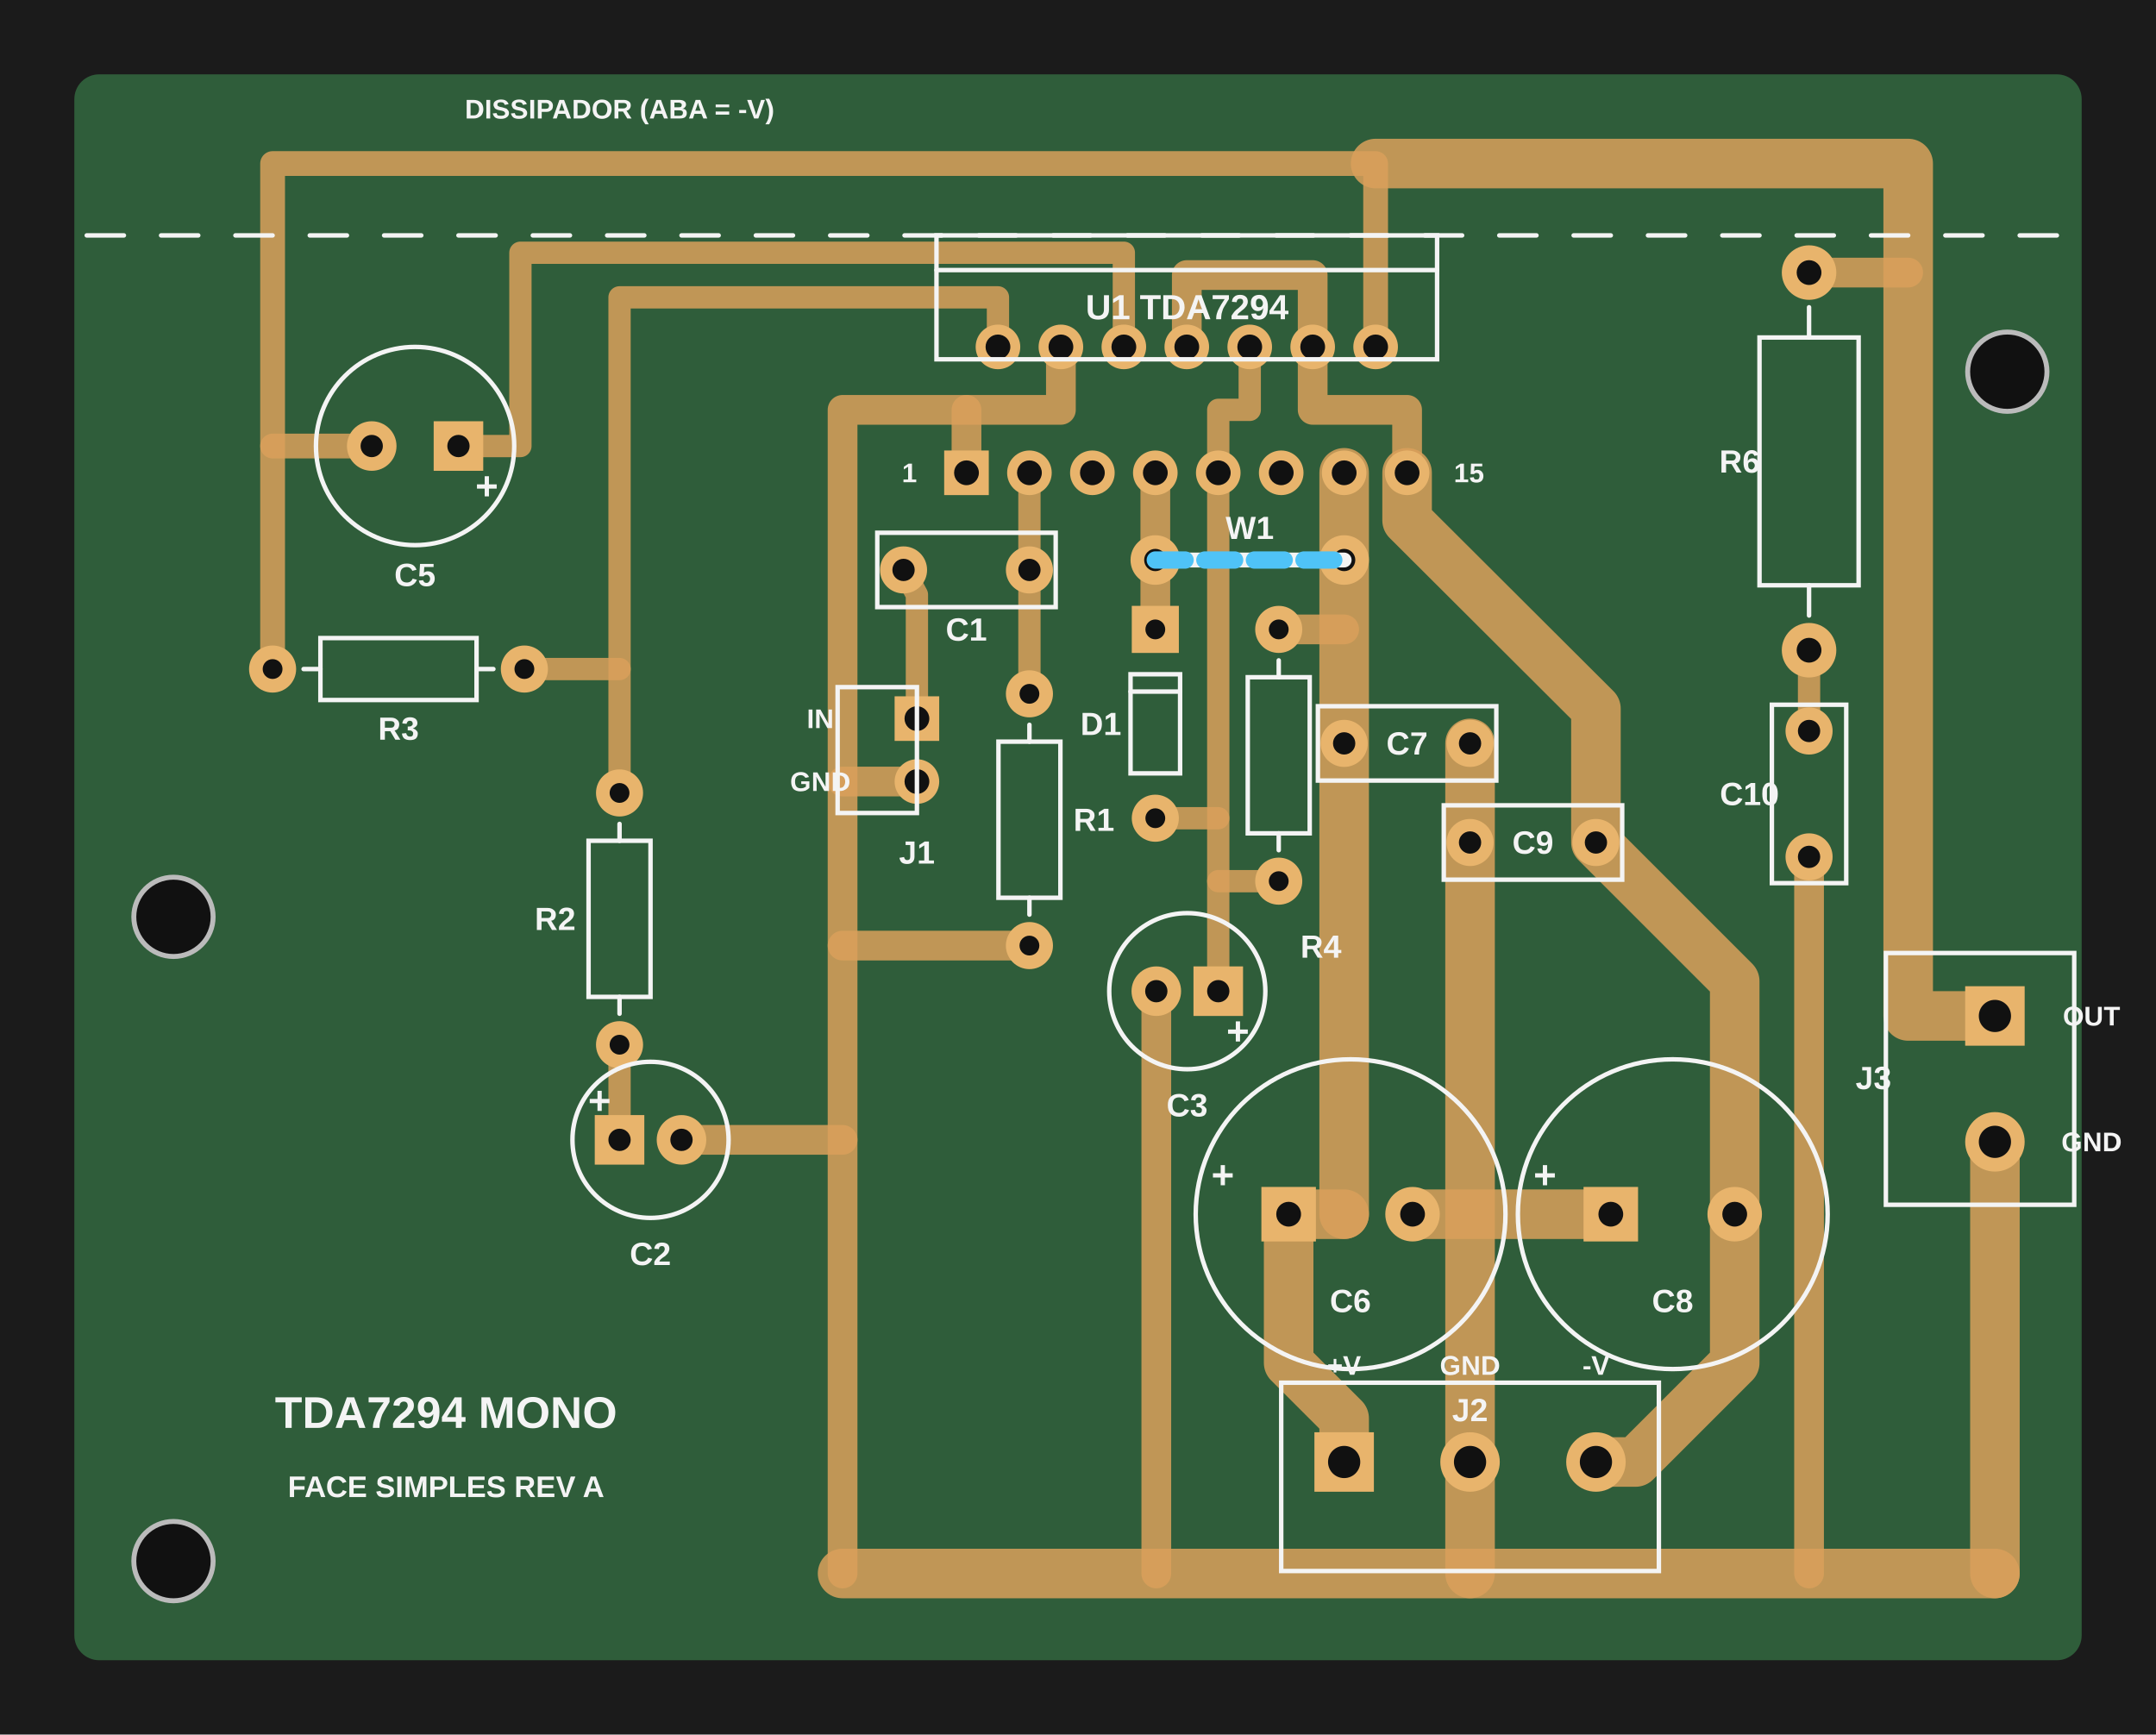
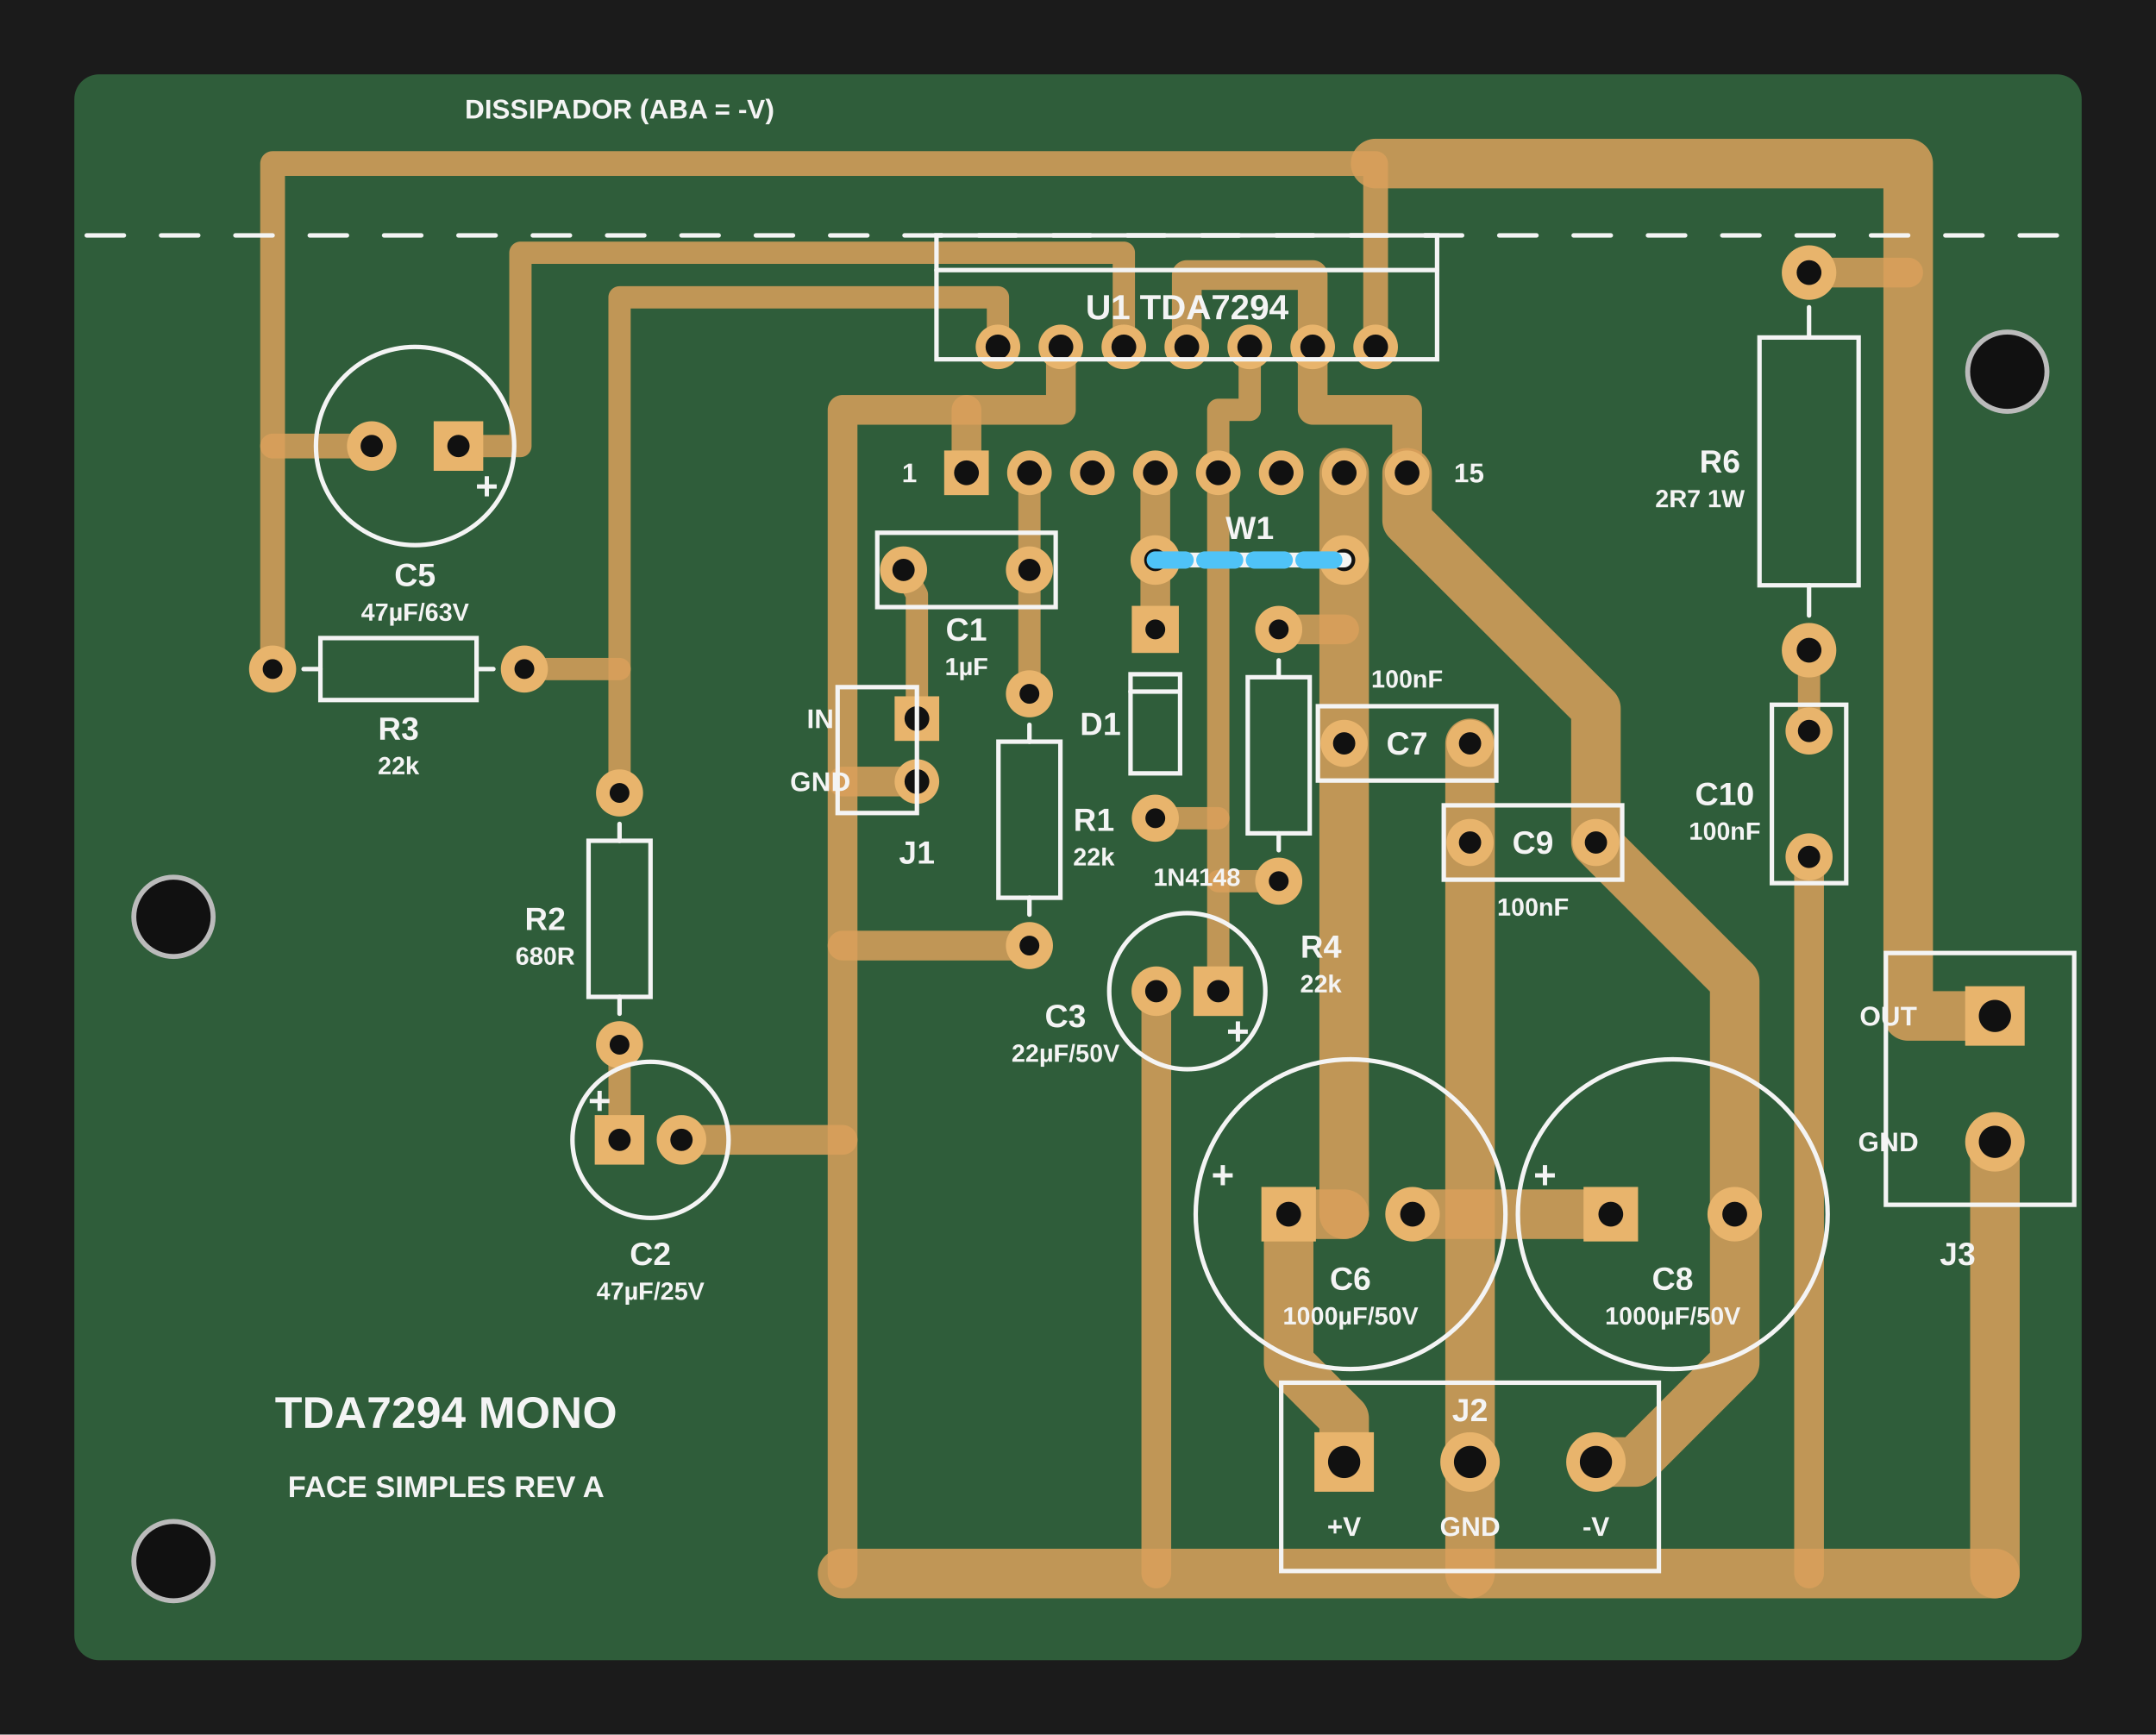
<svg xmlns="http://www.w3.org/2000/svg" width="87.0mm" height="70.0mm" viewBox="-3.0 -3.0 87.0 70.0">
  <rect x="-3.0" y="-3.0" width="87.0" height="70.0" fill="#1b1b1b" />
  <rect x="0" y="0" width="81.0" height="64.0" rx="1" fill="#2f5d3a" />
  <path d="M52.510,11.000 L52.510,3.600 L8.000,3.600 L8.000,24.000" fill="none" stroke="#d9a05b" stroke-opacity="0.85" stroke-width="1.0" stroke-linecap="round" stroke-linejoin="round" />
  <path d="M42.350,11.000 L42.350,7.200 L18.000,7.200 L18.000,15.000 L15.500,15.000" fill="none" stroke="#d9a05b" stroke-opacity="0.85" stroke-width="0.9" stroke-linecap="round" stroke-linejoin="round" />
  <path d="M8.000,15.000 L12.000,15.000" fill="none" stroke="#d9a05b" stroke-opacity="0.85" stroke-width="1.0" stroke-linecap="round" stroke-linejoin="round" />
  <path d="M37.270,11.000 L37.270,9.000 L22.000,9.000 L22.000,29.000" fill="none" stroke="#d9a05b" stroke-opacity="0.85" stroke-width="0.9" stroke-linecap="round" stroke-linejoin="round" />
  <path d="M18.160,24.000 L22.000,24.000" fill="none" stroke="#d9a05b" stroke-opacity="0.85" stroke-width="0.9" stroke-linecap="round" stroke-linejoin="round" />
  <path d="M22.000,39.160 L22.000,43.000" fill="none" stroke="#d9a05b" stroke-opacity="0.85" stroke-width="0.9" stroke-linecap="round" stroke-linejoin="round" />
  <path d="M24.500,43.000 L31.000,43.000" fill="none" stroke="#d9a05b" stroke-opacity="0.85" stroke-width="1.2" stroke-linecap="round" stroke-linejoin="round" />
  <path d="M47.430,11.000 L47.430,13.540 L46.160,13.540 L46.160,16.080" fill="none" stroke="#d9a05b" stroke-opacity="0.85" stroke-width="0.9" stroke-linecap="round" stroke-linejoin="round" />
  <path d="M46.160,16.080 L46.160,37.000" fill="none" stroke="#d9a05b" stroke-opacity="0.85" stroke-width="0.9" stroke-linecap="round" stroke-linejoin="round" />
  <path d="M43.620,16.080 L43.620,19.600 L43.620,22.400" fill="none" stroke="#d9a05b" stroke-opacity="0.85" stroke-width="1.2" stroke-linecap="round" stroke-linejoin="round" />
  <path d="M43.620,30.020 L46.160,30.020" fill="none" stroke="#d9a05b" stroke-opacity="0.85" stroke-width="0.9" stroke-linecap="round" stroke-linejoin="round" />
  <path d="M48.600,32.560 L46.160,32.560" fill="none" stroke="#d9a05b" stroke-opacity="0.85" stroke-width="0.9" stroke-linecap="round" stroke-linejoin="round" />
  <path d="M39.810,11.000 L39.810,13.540 L31.000,13.540 L31.000,60.500" fill="none" stroke="#d9a05b" stroke-opacity="0.85" stroke-width="1.2" stroke-linecap="round" stroke-linejoin="round" />
  <path d="M36.000,16.080 L36.000,13.540" fill="none" stroke="#d9a05b" stroke-opacity="0.85" stroke-width="1.2" stroke-linecap="round" stroke-linejoin="round" />
  <path d="M38.540,16.080 L38.540,20.000 L38.540,25.000" fill="none" stroke="#d9a05b" stroke-opacity="0.85" stroke-width="0.9" stroke-linecap="round" stroke-linejoin="round" />
  <path d="M38.540,35.160 L31.000,35.160" fill="none" stroke="#d9a05b" stroke-opacity="0.85" stroke-width="1.2" stroke-linecap="round" stroke-linejoin="round" />
  <path d="M33.460,20.000 L34.000,21.000 L34.000,26.000" fill="none" stroke="#d9a05b" stroke-opacity="0.85" stroke-width="0.9" stroke-linecap="round" stroke-linejoin="round" />
  <path d="M34.000,28.540 L31.000,28.540" fill="none" stroke="#d9a05b" stroke-opacity="0.85" stroke-width="1.2" stroke-linecap="round" stroke-linejoin="round" />
  <path d="M51.240,16.080 L51.240,46.000" fill="none" stroke="#d9a05b" stroke-opacity="0.85" stroke-width="2.0" stroke-linecap="round" stroke-linejoin="round" />
  <path d="M51.240,22.400 L48.600,22.400" fill="none" stroke="#d9a05b" stroke-opacity="0.85" stroke-width="1.2" stroke-linecap="round" stroke-linejoin="round" />
  <path d="M44.890,11.000 L44.890,8.100 L49.970,8.100 L49.970,13.540 L53.780,13.540 L53.780,16.080" fill="none" stroke="#d9a05b" stroke-opacity="0.85" stroke-width="1.2" stroke-linecap="round" stroke-linejoin="round" />
  <path d="M53.780,16.080 L53.780,18.000 L61.400,25.600 L61.400,31.000 L67.000,36.600 L67.000,46.000" fill="none" stroke="#d9a05b" stroke-opacity="0.85" stroke-width="2.0" stroke-linecap="round" stroke-linejoin="round" />
  <path d="M56.320,27.000 L56.320,60.500" fill="none" stroke="#d9a05b" stroke-opacity="0.85" stroke-width="2.0" stroke-linecap="round" stroke-linejoin="round" />
  <path d="M51.240,46.000 L49.000,46.000" fill="none" stroke="#d9a05b" stroke-opacity="0.85" stroke-width="2.0" stroke-linecap="round" stroke-linejoin="round" />
  <path d="M54.000,46.000 L62.000,46.000" fill="none" stroke="#d9a05b" stroke-opacity="0.85" stroke-width="2.0" stroke-linecap="round" stroke-linejoin="round" />
  <path d="M49.000,46.000 L49.000,52.000 L51.240,54.240 L51.240,56.000" fill="none" stroke="#d9a05b" stroke-opacity="0.85" stroke-width="2.0" stroke-linecap="round" stroke-linejoin="round" />
  <path d="M67.000,46.000 L67.000,52.000 L63.000,56.000 L61.400,56.000" fill="none" stroke="#d9a05b" stroke-opacity="0.85" stroke-width="2.0" stroke-linecap="round" stroke-linejoin="round" />
  <path d="M31.000,60.500 L77.500,60.500" fill="none" stroke="#d9a05b" stroke-opacity="0.85" stroke-width="2.0" stroke-linecap="round" stroke-linejoin="round" />
  <path d="M43.660,37.000 L43.660,60.500" fill="none" stroke="#d9a05b" stroke-opacity="0.85" stroke-width="1.2" stroke-linecap="round" stroke-linejoin="round" />
  <path d="M52.510,3.600 L74.000,3.600 L74.000,38.000 L77.500,38.000" fill="none" stroke="#d9a05b" stroke-opacity="0.85" stroke-width="2.0" stroke-linecap="round" stroke-linejoin="round" />
  <path d="M77.500,43.080 L77.500,60.500" fill="none" stroke="#d9a05b" stroke-opacity="0.85" stroke-width="2.0" stroke-linecap="round" stroke-linejoin="round" />
  <path d="M70.000,8.000 L74.000,8.000" fill="none" stroke="#d9a05b" stroke-opacity="0.85" stroke-width="1.2" stroke-linecap="round" stroke-linejoin="round" />
  <path d="M70.000,23.240 L70.000,26.500" fill="none" stroke="#d9a05b" stroke-opacity="0.85" stroke-width="0.9" stroke-linecap="round" stroke-linejoin="round" />
  <path d="M70.000,31.580 L70.000,60.500" fill="none" stroke="#d9a05b" stroke-opacity="0.85" stroke-width="1.2" stroke-linecap="round" stroke-linejoin="round" />
  <rect x="35.100" y="15.180" width="1.8" height="1.8" fill="#e8b46c" />
  <circle cx="36.000" cy="16.080" r="0.5" fill="#111" />
  <circle cx="37.270" cy="11.000" r="0.9" fill="#e8b46c" />
  <circle cx="37.270" cy="11.000" r="0.5" fill="#111" />
  <circle cx="38.540" cy="16.080" r="0.9" fill="#e8b46c" />
  <circle cx="38.540" cy="16.080" r="0.5" fill="#111" />
  <circle cx="39.810" cy="11.000" r="0.9" fill="#e8b46c" />
  <circle cx="39.810" cy="11.000" r="0.5" fill="#111" />
  <circle cx="41.080" cy="16.080" r="0.9" fill="#e8b46c" />
  <circle cx="41.080" cy="16.080" r="0.5" fill="#111" />
  <circle cx="42.350" cy="11.000" r="0.9" fill="#e8b46c" />
  <circle cx="42.350" cy="11.000" r="0.5" fill="#111" />
  <circle cx="43.620" cy="16.080" r="0.9" fill="#e8b46c" />
  <circle cx="43.620" cy="16.080" r="0.5" fill="#111" />
  <circle cx="44.890" cy="11.000" r="0.9" fill="#e8b46c" />
  <circle cx="44.890" cy="11.000" r="0.5" fill="#111" />
  <circle cx="46.160" cy="16.080" r="0.9" fill="#e8b46c" />
  <circle cx="46.160" cy="16.080" r="0.5" fill="#111" />
  <circle cx="47.430" cy="11.000" r="0.9" fill="#e8b46c" />
  <circle cx="47.430" cy="11.000" r="0.5" fill="#111" />
  <circle cx="48.700" cy="16.080" r="0.9" fill="#e8b46c" />
  <circle cx="48.700" cy="16.080" r="0.5" fill="#111" />
  <circle cx="49.970" cy="11.000" r="0.9" fill="#e8b46c" />
  <circle cx="49.970" cy="11.000" r="0.5" fill="#111" />
  <circle cx="51.240" cy="16.080" r="0.9" fill="#e8b46c" />
  <circle cx="51.240" cy="16.080" r="0.5" fill="#111" />
  <circle cx="52.510" cy="11.000" r="0.9" fill="#e8b46c" />
  <circle cx="52.510" cy="11.000" r="0.5" fill="#111" />
  <circle cx="53.780" cy="16.080" r="0.9" fill="#e8b46c" />
  <circle cx="53.780" cy="16.080" r="0.5" fill="#111" />
  <rect x="14.500" y="14.000" width="2.0" height="2.0" fill="#e8b46c" />
  <circle cx="15.500" cy="15.000" r="0.45" fill="#111" />
  <circle cx="12.000" cy="15.000" r="1.0" fill="#e8b46c" />
  <circle cx="12.000" cy="15.000" r="0.45" fill="#111" />
  <circle cx="8.000" cy="24.000" r="0.95" fill="#e8b46c" />
  <circle cx="8.000" cy="24.000" r="0.4" fill="#111" />
  <circle cx="18.160" cy="24.000" r="0.95" fill="#e8b46c" />
  <circle cx="18.160" cy="24.000" r="0.4" fill="#111" />
  <circle cx="22.000" cy="29.000" r="0.95" fill="#e8b46c" />
  <circle cx="22.000" cy="29.000" r="0.4" fill="#111" />
  <circle cx="22.000" cy="39.160" r="0.95" fill="#e8b46c" />
  <circle cx="22.000" cy="39.160" r="0.4" fill="#111" />
  <rect x="21.000" y="42.000" width="2.0" height="2.0" fill="#e8b46c" />
  <circle cx="22.000" cy="43.000" r="0.45" fill="#111" />
  <circle cx="24.500" cy="43.000" r="1.0" fill="#e8b46c" />
  <circle cx="24.500" cy="43.000" r="0.45" fill="#111" />
  <circle cx="43.620" cy="19.600" r="1.0" fill="#e8b46c" />
  <circle cx="43.620" cy="19.600" r="0.45" fill="#111" />
  <circle cx="51.240" cy="19.600" r="1.0" fill="#e8b46c" />
  <circle cx="51.240" cy="19.600" r="0.45" fill="#111" />
  <circle cx="43.620" cy="30.020" r="0.95" fill="#e8b46c" />
  <circle cx="43.620" cy="30.020" r="0.4" fill="#111" />
  <rect x="42.670" y="21.450" width="1.9" height="1.9" fill="#e8b46c" />
  <circle cx="43.620" cy="22.400" r="0.4" fill="#111" />
  <circle cx="48.600" cy="22.400" r="0.95" fill="#e8b46c" />
  <circle cx="48.600" cy="22.400" r="0.4" fill="#111" />
  <circle cx="48.600" cy="32.560" r="0.95" fill="#e8b46c" />
  <circle cx="48.600" cy="32.560" r="0.4" fill="#111" />
  <rect x="45.160" y="36.000" width="2.0" height="2.0" fill="#e8b46c" />
  <circle cx="46.160" cy="37.000" r="0.45" fill="#111" />
  <circle cx="43.660" cy="37.000" r="1.0" fill="#e8b46c" />
  <circle cx="43.660" cy="37.000" r="0.45" fill="#111" />
  <circle cx="33.460" cy="20.000" r="0.95" fill="#e8b46c" />
  <circle cx="33.460" cy="20.000" r="0.45" fill="#111" />
  <circle cx="38.540" cy="20.000" r="0.95" fill="#e8b46c" />
  <circle cx="38.540" cy="20.000" r="0.45" fill="#111" />
  <circle cx="38.540" cy="25.000" r="0.95" fill="#e8b46c" />
  <circle cx="38.540" cy="25.000" r="0.4" fill="#111" />
  <circle cx="38.540" cy="35.160" r="0.95" fill="#e8b46c" />
  <circle cx="38.540" cy="35.160" r="0.4" fill="#111" />
  <rect x="33.100" y="25.100" width="1.8" height="1.8" fill="#e8b46c" />
  <circle cx="34.000" cy="26.000" r="0.5" fill="#111" />
  <circle cx="34.000" cy="28.540" r="0.9" fill="#e8b46c" />
  <circle cx="34.000" cy="28.540" r="0.5" fill="#111" />
  <circle cx="51.240" cy="27.000" r="0.95" fill="#e8b46c" />
  <circle cx="51.240" cy="27.000" r="0.45" fill="#111" />
  <circle cx="56.320" cy="27.000" r="0.95" fill="#e8b46c" />
  <circle cx="56.320" cy="27.000" r="0.45" fill="#111" />
  <circle cx="56.320" cy="31.000" r="0.95" fill="#e8b46c" />
  <circle cx="56.320" cy="31.000" r="0.45" fill="#111" />
  <circle cx="61.400" cy="31.000" r="0.95" fill="#e8b46c" />
  <circle cx="61.400" cy="31.000" r="0.45" fill="#111" />
  <rect x="47.900" y="44.900" width="2.2" height="2.2" fill="#e8b46c" />
  <circle cx="49.000" cy="46.000" r="0.5" fill="#111" />
  <circle cx="54.000" cy="46.000" r="1.1" fill="#e8b46c" />
  <circle cx="54.000" cy="46.000" r="0.5" fill="#111" />
  <rect x="60.900" y="44.900" width="2.2" height="2.2" fill="#e8b46c" />
  <circle cx="62.000" cy="46.000" r="0.5" fill="#111" />
  <circle cx="67.000" cy="46.000" r="1.1" fill="#e8b46c" />
  <circle cx="67.000" cy="46.000" r="0.5" fill="#111" />
  <rect x="50.040" y="54.800" width="2.4" height="2.4" fill="#e8b46c" />
  <circle cx="51.240" cy="56.000" r="0.65" fill="#111" />
  <circle cx="56.320" cy="56.000" r="1.2" fill="#e8b46c" />
  <circle cx="56.320" cy="56.000" r="0.65" fill="#111" />
  <circle cx="61.400" cy="56.000" r="1.2" fill="#e8b46c" />
  <circle cx="61.400" cy="56.000" r="0.65" fill="#111" />
  <rect x="76.300" y="36.800" width="2.4" height="2.4" fill="#e8b46c" />
  <circle cx="77.500" cy="38.000" r="0.65" fill="#111" />
  <circle cx="77.500" cy="43.080" r="1.2" fill="#e8b46c" />
  <circle cx="77.500" cy="43.080" r="0.65" fill="#111" />
  <circle cx="70.000" cy="8.000" r="1.1" fill="#e8b46c" />
  <circle cx="70.000" cy="8.000" r="0.5" fill="#111" />
  <circle cx="70.000" cy="23.240" r="1.1" fill="#e8b46c" />
  <circle cx="70.000" cy="23.240" r="0.5" fill="#111" />
  <circle cx="70.000" cy="26.500" r="0.95" fill="#e8b46c" />
  <circle cx="70.000" cy="26.500" r="0.45" fill="#111" />
  <circle cx="70.000" cy="31.580" r="0.95" fill="#e8b46c" />
  <circle cx="70.000" cy="31.580" r="0.45" fill="#111" />
  <circle cx="4.0" cy="34.0" r="1.6" fill="#111" stroke="#bbb" stroke-width="0.2" />
  <circle cx="4.0" cy="60.0" r="1.6" fill="#111" stroke="#bbb" stroke-width="0.2" />
  <circle cx="78.0" cy="12.0" r="1.6" fill="#111" stroke="#bbb" stroke-width="0.2" />
  <rect x="34.790" y="6.500" width="20.200" height="5.000" fill="none" stroke="#f4f4f4" stroke-width="0.18" />
  <line x1="34.79" y1="7.9" x2="54.99" y2="7.9" stroke="#f4f4f4" stroke-width="0.18" stroke-linecap="round" />
  <text x="44.900" y="9.400" font-family="Arial, Helvetica, sans-serif" font-size="1.4" font-weight="bold" fill="#f4f4f4" text-anchor="middle" dominant-baseline="central">U1  TDA7294</text>
  <text x="33.700" y="16.080" font-family="Arial, Helvetica, sans-serif" font-size="1.1" font-weight="bold" fill="#f4f4f4" text-anchor="middle" dominant-baseline="central">1</text>
  <text x="56.280" y="16.080" font-family="Arial, Helvetica, sans-serif" font-size="1.1" font-weight="bold" fill="#f4f4f4" text-anchor="middle" dominant-baseline="central">15</text>
  <circle cx="13.75" cy="15.0" r="4.0" fill="none" stroke="#f4f4f4" stroke-width="0.18" />
  <text x="16.650" y="16.600" font-family="Arial, Helvetica, sans-serif" font-size="1.6" font-weight="bold" fill="#f4f4f4" text-anchor="middle" dominant-baseline="central">+</text>
  <text x="13.750" y="20.200" font-family="Arial, Helvetica, sans-serif" font-size="1.3" font-weight="bold" fill="#f4f4f4" text-anchor="middle" dominant-baseline="central">C5</text>
+   <text x="13.750" y="21.700" font-family="Arial, Helvetica, sans-serif" font-size="1.0" font-weight="bold" fill="#f4f4f4" text-anchor="middle" dominant-baseline="central">47µF/63V</text>
  <rect x="9.930" y="22.750" width="6.300" height="2.500" fill="none" stroke="#f4f4f4" stroke-width="0.18" />
  <line x1="9.25" y1="24.0" x2="9.93" y2="24.0" stroke="#f4f4f4" stroke-width="0.18" stroke-linecap="round" />
  <line x1="16.23" y1="24.0" x2="16.91" y2="24.0" stroke="#f4f4f4" stroke-width="0.18" stroke-linecap="round" />
  <text x="13.080" y="26.400" font-family="Arial, Helvetica, sans-serif" font-size="1.3" font-weight="bold" fill="#f4f4f4" text-anchor="middle" dominant-baseline="central">R3</text>
+   <text x="13.080" y="27.900" font-family="Arial, Helvetica, sans-serif" font-size="1.0" font-weight="bold" fill="#f4f4f4" text-anchor="middle" dominant-baseline="central">22k</text>
  <rect x="20.750" y="30.930" width="2.500" height="6.300" fill="none" stroke="#f4f4f4" stroke-width="0.18" />
  <line x1="22.0" y1="30.25" x2="22.0" y2="30.93" stroke="#f4f4f4" stroke-width="0.18" stroke-linecap="round" />
  <line x1="22.0" y1="37.23" x2="22.0" y2="37.91" stroke="#f4f4f4" stroke-width="0.18" stroke-linecap="round" />
-   <text x="19.400" y="34.080" font-family="Arial, Helvetica, sans-serif" font-size="1.3" font-weight="bold" fill="#f4f4f4" text-anchor="middle" dominant-baseline="central">R2</text>
+   <text x="19.000" y="34.080" font-family="Arial, Helvetica, sans-serif" font-size="1.3" font-weight="bold" fill="#f4f4f4" text-anchor="middle" dominant-baseline="central">R2</text>
+   <text x="19.000" y="35.580" font-family="Arial, Helvetica, sans-serif" font-size="1.0" font-weight="bold" fill="#f4f4f4" text-anchor="middle" dominant-baseline="central">680R</text>
  <circle cx="23.25" cy="43.0" r="3.15" fill="none" stroke="#f4f4f4" stroke-width="0.18" />
  <text x="21.200" y="41.400" font-family="Arial, Helvetica, sans-serif" font-size="1.6" font-weight="bold" fill="#f4f4f4" text-anchor="middle" dominant-baseline="central">+</text>
  <text x="23.250" y="47.600" font-family="Arial, Helvetica, sans-serif" font-size="1.3" font-weight="bold" fill="#f4f4f4" text-anchor="middle" dominant-baseline="central">C2</text>
+   <text x="23.250" y="49.100" font-family="Arial, Helvetica, sans-serif" font-size="1.0" font-weight="bold" fill="#f4f4f4" text-anchor="middle" dominant-baseline="central">47µF/25V</text>
  <line x1="43.62" y1="19.6" x2="51.24" y2="19.6" stroke="#f4f4f4" stroke-width="0.6" stroke-linecap="round" />
  <text x="47.430" y="18.300" font-family="Arial, Helvetica, sans-serif" font-size="1.3" font-weight="bold" fill="#f4f4f4" text-anchor="middle" dominant-baseline="central">W1</text>
  <rect x="42.620" y="24.210" width="2.000" height="4.000" fill="none" stroke="#f4f4f4" stroke-width="0.18" />
  <line x1="42.62" y1="24.91" x2="44.62" y2="24.91" stroke="#f4f4f4" stroke-width="0.18" stroke-linecap="round" />
-   <text x="41.420" y="26.210" font-family="Arial, Helvetica, sans-serif" font-size="1.3" font-weight="bold" fill="#f4f4f4" text-anchor="middle" dominant-baseline="central">D1</text>
+   <text x="41.400" y="26.210" font-family="Arial, Helvetica, sans-serif" font-size="1.3" font-weight="bold" fill="#f4f4f4" text-anchor="middle" dominant-baseline="central">D1</text>
+   <text x="45.300" y="32.400" font-family="Arial, Helvetica, sans-serif" font-size="1.0" font-weight="bold" fill="#f4f4f4" text-anchor="middle" dominant-baseline="central">1N4148</text>
  <rect x="47.350" y="24.330" width="2.500" height="6.300" fill="none" stroke="#f4f4f4" stroke-width="0.18" />
  <line x1="48.6" y1="23.65" x2="48.6" y2="24.33" stroke="#f4f4f4" stroke-width="0.18" stroke-linecap="round" />
  <line x1="48.6" y1="30.63" x2="48.6" y2="31.31" stroke="#f4f4f4" stroke-width="0.18" stroke-linecap="round" />
  <text x="50.300" y="35.200" font-family="Arial, Helvetica, sans-serif" font-size="1.3" font-weight="bold" fill="#f4f4f4" text-anchor="middle" dominant-baseline="central">R4</text>
+   <text x="50.300" y="36.700" font-family="Arial, Helvetica, sans-serif" font-size="1.0" font-weight="bold" fill="#f4f4f4" text-anchor="middle" dominant-baseline="central">22k</text>
  <circle cx="44.91" cy="37.0" r="3.15" fill="none" stroke="#f4f4f4" stroke-width="0.18" />
  <text x="46.960" y="38.600" font-family="Arial, Helvetica, sans-serif" font-size="1.6" font-weight="bold" fill="#f4f4f4" text-anchor="middle" dominant-baseline="central">+</text>
-   <text x="44.910" y="41.600" font-family="Arial, Helvetica, sans-serif" font-size="1.3" font-weight="bold" fill="#f4f4f4" text-anchor="middle" dominant-baseline="central">C3</text>
+   <text x="40.000" y="38.000" font-family="Arial, Helvetica, sans-serif" font-size="1.3" font-weight="bold" fill="#f4f4f4" text-anchor="middle" dominant-baseline="central">C3</text>
+   <text x="40.000" y="39.500" font-family="Arial, Helvetica, sans-serif" font-size="1.0" font-weight="bold" fill="#f4f4f4" text-anchor="middle" dominant-baseline="central">22µF/50V</text>
  <rect x="32.400" y="18.500" width="7.200" height="3.000" fill="none" stroke="#f4f4f4" stroke-width="0.18" />
  <text x="36.000" y="22.400" font-family="Arial, Helvetica, sans-serif" font-size="1.3" font-weight="bold" fill="#f4f4f4" text-anchor="middle" dominant-baseline="central">C1</text>
+   <text x="36.000" y="23.900" font-family="Arial, Helvetica, sans-serif" font-size="1.0" font-weight="bold" fill="#f4f4f4" text-anchor="middle" dominant-baseline="central">1µF</text>
  <rect x="37.290" y="26.930" width="2.500" height="6.300" fill="none" stroke="#f4f4f4" stroke-width="0.18" />
  <line x1="38.54" y1="26.25" x2="38.54" y2="26.93" stroke="#f4f4f4" stroke-width="0.18" stroke-linecap="round" />
  <line x1="38.54" y1="33.23" x2="38.54" y2="33.91" stroke="#f4f4f4" stroke-width="0.18" stroke-linecap="round" />
  <text x="41.140" y="30.080" font-family="Arial, Helvetica, sans-serif" font-size="1.3" font-weight="bold" fill="#f4f4f4" text-anchor="middle" dominant-baseline="central">R1</text>
+   <text x="41.140" y="31.580" font-family="Arial, Helvetica, sans-serif" font-size="1.0" font-weight="bold" fill="#f4f4f4" text-anchor="middle" dominant-baseline="central">22k</text>
  <rect x="30.800" y="24.730" width="3.200" height="5.080" fill="none" stroke="#f4f4f4" stroke-width="0.18" />
  <text x="30.100" y="26.000" font-family="Arial, Helvetica, sans-serif" font-size="1.1" font-weight="bold" fill="#f4f4f4" text-anchor="middle" dominant-baseline="central">IN</text>
  <text x="30.100" y="28.540" font-family="Arial, Helvetica, sans-serif" font-size="1.1" font-weight="bold" fill="#f4f4f4" text-anchor="middle" dominant-baseline="central">GND</text>
  <text x="34.000" y="31.400" font-family="Arial, Helvetica, sans-serif" font-size="1.3" font-weight="bold" fill="#f4f4f4" text-anchor="middle" dominant-baseline="central">J1</text>
  <rect x="50.180" y="25.500" width="7.200" height="3.000" fill="none" stroke="#f4f4f4" stroke-width="0.18" />
  <text x="53.780" y="27.000" font-family="Arial, Helvetica, sans-serif" font-size="1.3" font-weight="bold" fill="#f4f4f4" text-anchor="middle" dominant-baseline="central">C7</text>
+   <text x="53.780" y="24.400" font-family="Arial, Helvetica, sans-serif" font-size="1.0" font-weight="bold" fill="#f4f4f4" text-anchor="middle" dominant-baseline="central">100nF</text>
  <rect x="55.260" y="29.500" width="7.200" height="3.000" fill="none" stroke="#f4f4f4" stroke-width="0.18" />
  <text x="58.860" y="31.000" font-family="Arial, Helvetica, sans-serif" font-size="1.3" font-weight="bold" fill="#f4f4f4" text-anchor="middle" dominant-baseline="central">C9</text>
+   <text x="58.860" y="33.600" font-family="Arial, Helvetica, sans-serif" font-size="1.0" font-weight="bold" fill="#f4f4f4" text-anchor="middle" dominant-baseline="central">100nF</text>
  <circle cx="51.5" cy="46.0" r="6.25" fill="none" stroke="#f4f4f4" stroke-width="0.18" />
  <text x="46.350" y="44.400" font-family="Arial, Helvetica, sans-serif" font-size="1.6" font-weight="bold" fill="#f4f4f4" text-anchor="middle" dominant-baseline="central">+</text>
-   <text x="51.500" y="49.500" font-family="Arial, Helvetica, sans-serif" font-size="1.3" font-weight="bold" fill="#f4f4f4" text-anchor="middle" dominant-baseline="central">C6</text>
+   <text x="51.500" y="48.600" font-family="Arial, Helvetica, sans-serif" font-size="1.3" font-weight="bold" fill="#f4f4f4" text-anchor="middle" dominant-baseline="central">C6</text>
+   <text x="51.500" y="50.100" font-family="Arial, Helvetica, sans-serif" font-size="1.0" font-weight="bold" fill="#f4f4f4" text-anchor="middle" dominant-baseline="central">1000µF/50V</text>
  <circle cx="64.5" cy="46.0" r="6.25" fill="none" stroke="#f4f4f4" stroke-width="0.18" />
  <text x="59.350" y="44.400" font-family="Arial, Helvetica, sans-serif" font-size="1.6" font-weight="bold" fill="#f4f4f4" text-anchor="middle" dominant-baseline="central">+</text>
-   <text x="64.500" y="49.500" font-family="Arial, Helvetica, sans-serif" font-size="1.3" font-weight="bold" fill="#f4f4f4" text-anchor="middle" dominant-baseline="central">C8</text>
+   <text x="64.500" y="48.600" font-family="Arial, Helvetica, sans-serif" font-size="1.3" font-weight="bold" fill="#f4f4f4" text-anchor="middle" dominant-baseline="central">C8</text>
+   <text x="64.500" y="50.100" font-family="Arial, Helvetica, sans-serif" font-size="1.0" font-weight="bold" fill="#f4f4f4" text-anchor="middle" dominant-baseline="central">1000µF/50V</text>
  <rect x="48.700" y="52.800" width="15.240" height="7.600" fill="none" stroke="#f4f4f4" stroke-width="0.18" />
-   <text x="51.240" y="52.100" font-family="Arial, Helvetica, sans-serif" font-size="1.1" font-weight="bold" fill="#f4f4f4" text-anchor="middle" dominant-baseline="central">+V</text>
-   <text x="56.320" y="52.100" font-family="Arial, Helvetica, sans-serif" font-size="1.1" font-weight="bold" fill="#f4f4f4" text-anchor="middle" dominant-baseline="central">GND</text>
-   <text x="61.400" y="52.100" font-family="Arial, Helvetica, sans-serif" font-size="1.1" font-weight="bold" fill="#f4f4f4" text-anchor="middle" dominant-baseline="central">-V</text>
+   <text x="51.240" y="58.600" font-family="Arial, Helvetica, sans-serif" font-size="1.1" font-weight="bold" fill="#f4f4f4" text-anchor="middle" dominant-baseline="central">+V</text>
+   <text x="56.320" y="58.600" font-family="Arial, Helvetica, sans-serif" font-size="1.1" font-weight="bold" fill="#f4f4f4" text-anchor="middle" dominant-baseline="central">GND</text>
+   <text x="61.400" y="58.600" font-family="Arial, Helvetica, sans-serif" font-size="1.1" font-weight="bold" fill="#f4f4f4" text-anchor="middle" dominant-baseline="central">-V</text>
  <text x="56.320" y="53.900" font-family="Arial, Helvetica, sans-serif" font-size="1.3" font-weight="bold" fill="#f4f4f4" text-anchor="middle" dominant-baseline="central">J2</text>
  <rect x="73.100" y="35.460" width="7.600" height="10.160" fill="none" stroke="#f4f4f4" stroke-width="0.18" />
-   <text x="81.400" y="38.000" font-family="Arial, Helvetica, sans-serif" font-size="1.1" font-weight="bold" fill="#f4f4f4" text-anchor="middle" dominant-baseline="central">OUT</text>
-   <text x="81.400" y="43.080" font-family="Arial, Helvetica, sans-serif" font-size="1.1" font-weight="bold" fill="#f4f4f4" text-anchor="middle" dominant-baseline="central">GND</text>
-   <text x="72.600" y="40.500" font-family="Arial, Helvetica, sans-serif" font-size="1.3" font-weight="bold" fill="#f4f4f4" text-anchor="middle" dominant-baseline="central">J3</text>
+   <text x="73.200" y="38.000" font-family="Arial, Helvetica, sans-serif" font-size="1.1" font-weight="bold" fill="#f4f4f4" text-anchor="middle" dominant-baseline="central">OUT</text>
+   <text x="73.200" y="43.080" font-family="Arial, Helvetica, sans-serif" font-size="1.1" font-weight="bold" fill="#f4f4f4" text-anchor="middle" dominant-baseline="central">GND</text>
+   <text x="76.000" y="47.600" font-family="Arial, Helvetica, sans-serif" font-size="1.3" font-weight="bold" fill="#f4f4f4" text-anchor="middle" dominant-baseline="central">J3</text>
  <rect x="68.000" y="10.620" width="4.000" height="10.000" fill="none" stroke="#f4f4f4" stroke-width="0.18" />
  <line x1="70.0" y1="9.4" x2="70.0" y2="10.62" stroke="#f4f4f4" stroke-width="0.18" stroke-linecap="round" />
  <line x1="70.0" y1="20.62" x2="70.0" y2="21.84" stroke="#f4f4f4" stroke-width="0.18" stroke-linecap="round" />
-   <text x="67.200" y="15.620" font-family="Arial, Helvetica, sans-serif" font-size="1.3" font-weight="bold" fill="#f4f4f4" text-anchor="middle" dominant-baseline="central">R6</text>
+   <text x="66.400" y="15.620" font-family="Arial, Helvetica, sans-serif" font-size="1.3" font-weight="bold" fill="#f4f4f4" text-anchor="middle" dominant-baseline="central">R6</text>
+   <text x="65.600" y="17.120" font-family="Arial, Helvetica, sans-serif" font-size="1.0" font-weight="bold" fill="#f4f4f4" text-anchor="middle" dominant-baseline="central">2R7 1W</text>
  <rect x="68.500" y="25.440" width="3.000" height="7.200" fill="none" stroke="#f4f4f4" stroke-width="0.18" />
-   <text x="67.600" y="29.040" font-family="Arial, Helvetica, sans-serif" font-size="1.3" font-weight="bold" fill="#f4f4f4" text-anchor="middle" dominant-baseline="central">C10</text>
+   <text x="66.600" y="29.040" font-family="Arial, Helvetica, sans-serif" font-size="1.3" font-weight="bold" fill="#f4f4f4" text-anchor="middle" dominant-baseline="central">C10</text>
+   <text x="66.600" y="30.540" font-family="Arial, Helvetica, sans-serif" font-size="1.0" font-weight="bold" fill="#f4f4f4" text-anchor="middle" dominant-baseline="central">100nF</text>
  <line x1="0.5" y1="6.5" x2="2.0" y2="6.5" stroke="#f4f4f4" stroke-width="0.18" stroke-linecap="round" />
  <line x1="3.5" y1="6.5" x2="5.0" y2="6.5" stroke="#f4f4f4" stroke-width="0.18" stroke-linecap="round" />
  <line x1="6.5" y1="6.5" x2="8.0" y2="6.5" stroke="#f4f4f4" stroke-width="0.18" stroke-linecap="round" />
  <line x1="9.5" y1="6.5" x2="11.0" y2="6.5" stroke="#f4f4f4" stroke-width="0.18" stroke-linecap="round" />
  <line x1="12.5" y1="6.5" x2="14.0" y2="6.5" stroke="#f4f4f4" stroke-width="0.18" stroke-linecap="round" />
  <line x1="15.5" y1="6.5" x2="17.0" y2="6.5" stroke="#f4f4f4" stroke-width="0.18" stroke-linecap="round" />
  <line x1="18.5" y1="6.5" x2="20.0" y2="6.5" stroke="#f4f4f4" stroke-width="0.18" stroke-linecap="round" />
  <line x1="21.5" y1="6.5" x2="23.0" y2="6.5" stroke="#f4f4f4" stroke-width="0.18" stroke-linecap="round" />
  <line x1="24.5" y1="6.5" x2="26.0" y2="6.5" stroke="#f4f4f4" stroke-width="0.18" stroke-linecap="round" />
  <line x1="27.5" y1="6.5" x2="29.0" y2="6.5" stroke="#f4f4f4" stroke-width="0.18" stroke-linecap="round" />
  <line x1="30.5" y1="6.5" x2="32.0" y2="6.5" stroke="#f4f4f4" stroke-width="0.18" stroke-linecap="round" />
  <line x1="33.5" y1="6.5" x2="35.0" y2="6.5" stroke="#f4f4f4" stroke-width="0.18" stroke-linecap="round" />
  <line x1="36.5" y1="6.5" x2="38.0" y2="6.5" stroke="#f4f4f4" stroke-width="0.18" stroke-linecap="round" />
  <line x1="39.5" y1="6.5" x2="41.0" y2="6.5" stroke="#f4f4f4" stroke-width="0.18" stroke-linecap="round" />
  <line x1="42.5" y1="6.5" x2="44.0" y2="6.5" stroke="#f4f4f4" stroke-width="0.18" stroke-linecap="round" />
  <line x1="45.5" y1="6.5" x2="47.0" y2="6.5" stroke="#f4f4f4" stroke-width="0.18" stroke-linecap="round" />
  <line x1="48.5" y1="6.5" x2="50.0" y2="6.5" stroke="#f4f4f4" stroke-width="0.18" stroke-linecap="round" />
  <line x1="51.5" y1="6.5" x2="53.0" y2="6.5" stroke="#f4f4f4" stroke-width="0.18" stroke-linecap="round" />
  <line x1="54.5" y1="6.5" x2="56.0" y2="6.5" stroke="#f4f4f4" stroke-width="0.18" stroke-linecap="round" />
  <line x1="57.5" y1="6.5" x2="59.0" y2="6.5" stroke="#f4f4f4" stroke-width="0.18" stroke-linecap="round" />
  <line x1="60.5" y1="6.5" x2="62.0" y2="6.5" stroke="#f4f4f4" stroke-width="0.18" stroke-linecap="round" />
  <line x1="63.5" y1="6.5" x2="65.0" y2="6.5" stroke="#f4f4f4" stroke-width="0.18" stroke-linecap="round" />
  <line x1="66.5" y1="6.5" x2="68.0" y2="6.5" stroke="#f4f4f4" stroke-width="0.18" stroke-linecap="round" />
  <line x1="69.5" y1="6.5" x2="71.0" y2="6.5" stroke="#f4f4f4" stroke-width="0.18" stroke-linecap="round" />
  <line x1="72.5" y1="6.5" x2="74.0" y2="6.5" stroke="#f4f4f4" stroke-width="0.18" stroke-linecap="round" />
  <line x1="75.5" y1="6.5" x2="77.0" y2="6.5" stroke="#f4f4f4" stroke-width="0.18" stroke-linecap="round" />
  <line x1="78.5" y1="6.5" x2="80.0" y2="6.5" stroke="#f4f4f4" stroke-width="0.18" stroke-linecap="round" />
  <text x="22.000" y="1.400" font-family="Arial, Helvetica, sans-serif" font-size="1.1" font-weight="bold" fill="#f4f4f4" text-anchor="middle" dominant-baseline="central">DISSIPADOR (ABA = -V)</text>
  <text x="15.000" y="54.000" font-family="Arial, Helvetica, sans-serif" font-size="1.8" font-weight="bold" fill="#f4f4f4" text-anchor="middle" dominant-baseline="central">TDA7294 MONO</text>
  <text x="15.000" y="57.000" font-family="Arial, Helvetica, sans-serif" font-size="1.2" font-weight="bold" fill="#f4f4f4" text-anchor="middle" dominant-baseline="central">FACE SIMPLES  REV A</text>
  <line x1="43.62" y1="19.6" x2="51.24" y2="19.6" stroke="#4fc3f7" stroke-width="0.7" stroke-linecap="round" stroke-dasharray="1.2 0.8" />
</svg>
